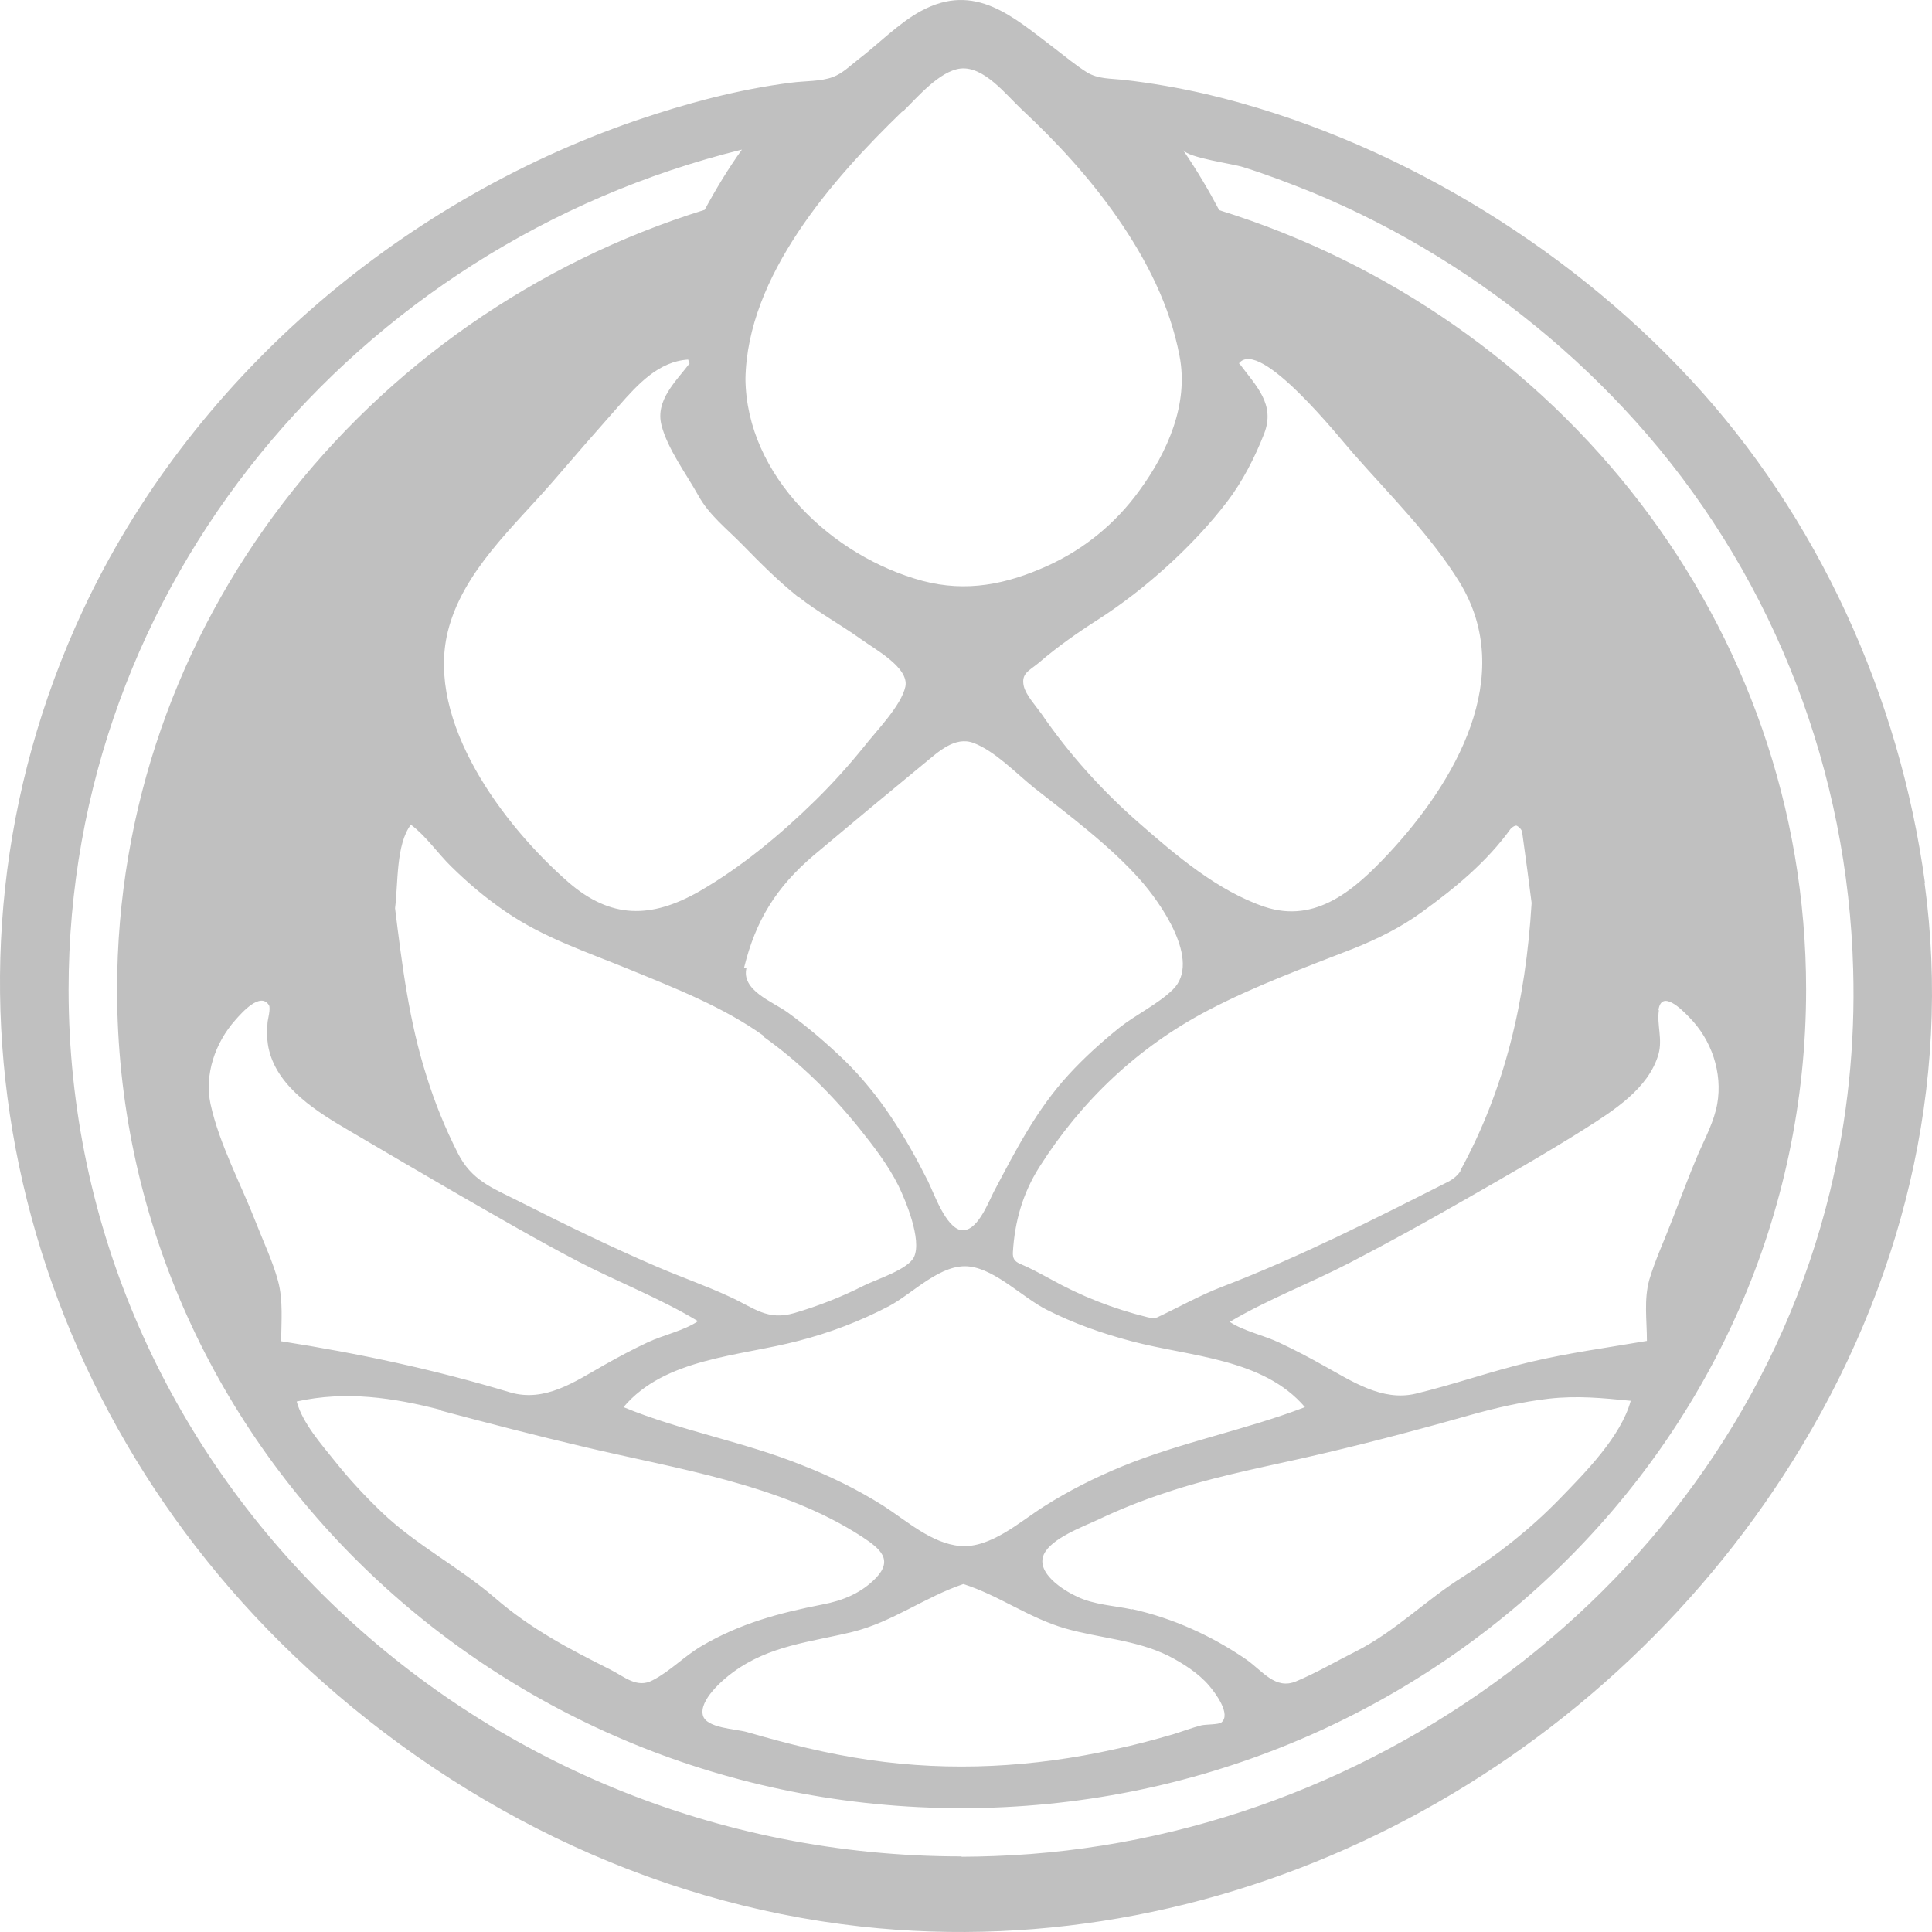
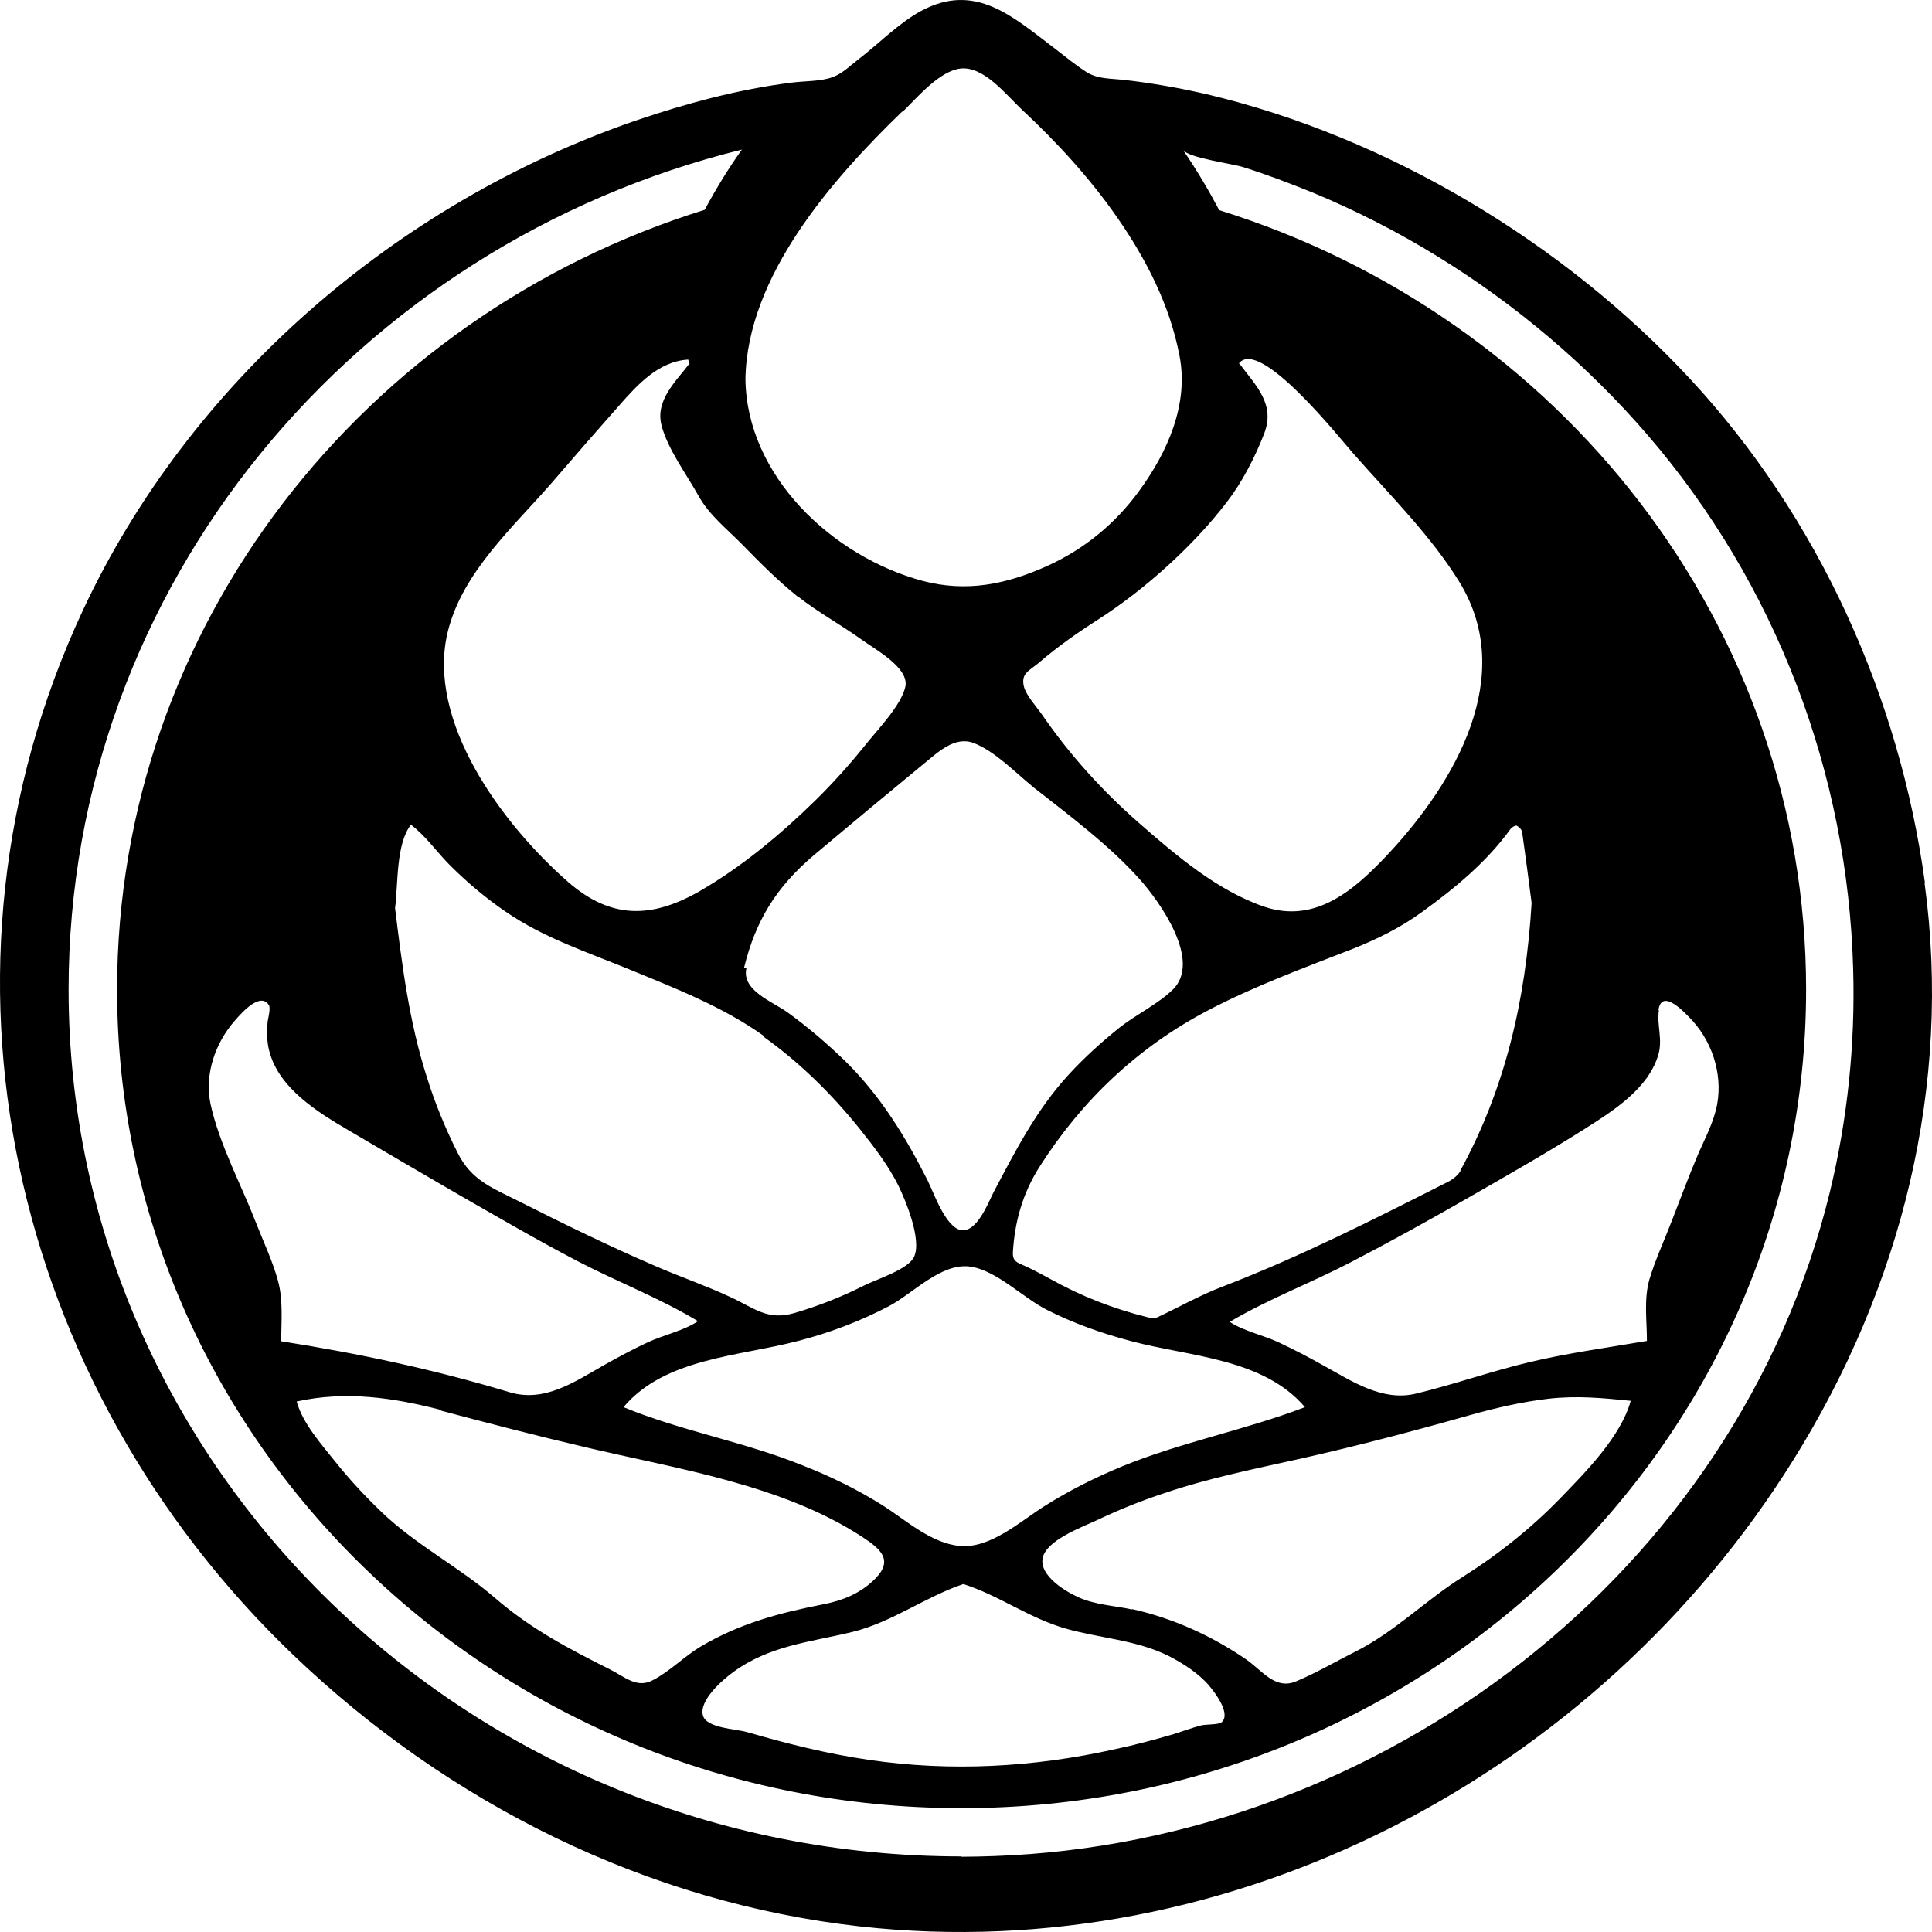
<svg xmlns="http://www.w3.org/2000/svg" width="50px" height="50px" viewBox="0 0 50 50" version="1.1">
  <g id="Page-1" stroke="none" stroke-width="1" fill="none" fill-rule="evenodd">
-     <g id="Succes" transform="translate(-667, -958)" fill="#C0C0C0" fill-rule="nonzero">
+     <g id="Succes" transform="translate(-667, -958)" fill="#000000" fill-rule="nonzero">
      <g id="newen-iso" transform="translate(667, 958)">
-         <path d="M49.816,22.839 C49.161,18.042 47.06,13.382 43.74,9.807 C40.484,6.297 35.937,3.552 31.234,2.439 C30.525,2.275 29.797,2.147 29.07,2.065 C28.733,2.029 28.424,2.047 28.133,1.874 C27.842,1.691 27.569,1.463 27.296,1.254 C26.223,0.442 25.241,-0.479 23.831,0.287 C23.258,0.597 22.73,1.144 22.203,1.545 C22.003,1.7 21.803,1.901 21.557,1.992 C21.248,2.111 20.82,2.093 20.484,2.138 C19.11,2.311 17.755,2.676 16.446,3.123 C10.279,5.248 4.913,9.862 2.139,15.808 C-2.2,25.119 0.283,35.834 7.587,42.828 C11.598,46.667 16.746,49.248 22.285,49.859 C31.889,50.917 41.321,45.938 46.405,37.794 C49.207,33.308 50.525,28.101 49.807,22.848 L49.816,22.839 Z M23.367,2.886 C23.74,2.521 24.313,1.837 24.859,1.773 C25.468,1.71 26.041,2.457 26.441,2.831 C27.351,3.679 28.206,4.609 28.915,5.631 C29.67,6.716 30.279,7.911 30.525,9.206 C30.77,10.455 30.216,11.704 29.479,12.707 C28.87,13.546 28.06,14.212 27.114,14.641 C26.05,15.124 25.013,15.334 23.876,15.033 C21.539,14.404 19.32,12.315 19.292,9.807 C19.338,7.145 21.521,4.655 23.349,2.886 L23.367,2.886 Z M32.062,9.406 C32.599,8.713 34.709,11.385 35.027,11.741 C35.964,12.808 37.028,13.856 37.774,15.069 C39.256,17.495 37.665,20.24 35.927,22.1 C35.073,23.012 34.063,23.915 32.726,23.468 C31.516,23.058 30.434,22.137 29.497,21.316 C28.533,20.477 27.669,19.519 26.951,18.471 C26.814,18.279 26.55,17.987 26.496,17.759 C26.423,17.431 26.623,17.367 26.878,17.158 C27.378,16.729 27.887,16.373 28.442,16.018 C29.634,15.252 30.898,14.112 31.753,12.99 C32.153,12.47 32.48,11.832 32.717,11.221 C33.008,10.464 32.517,9.999 32.08,9.415 L32.062,9.406 Z M42.922,26.131 C43.004,25.611 43.513,26.113 43.713,26.322 C44.295,26.906 44.586,27.763 44.441,28.575 C44.359,29.022 44.14,29.432 43.959,29.842 C43.713,30.417 43.495,31.01 43.267,31.593 C43.076,32.095 42.84,32.596 42.685,33.116 C42.54,33.636 42.622,34.165 42.622,34.703 C41.612,34.876 40.593,35.013 39.593,35.25 C38.592,35.487 37.619,35.834 36.628,36.071 C35.764,36.271 34.982,35.742 34.254,35.341 C33.881,35.131 33.499,34.931 33.108,34.748 C32.708,34.557 32.18,34.448 31.826,34.21 C32.808,33.627 33.917,33.207 34.936,32.678 C35.973,32.14 36.992,31.575 38.01,30.991 C39.011,30.417 40.02,29.842 41.003,29.222 C41.748,28.748 42.667,28.174 42.922,27.28 C43.031,26.888 42.876,26.523 42.931,26.149 L42.922,26.131 Z M7.196,33.153 C7.059,32.642 6.814,32.131 6.623,31.639 C6.241,30.654 5.677,29.614 5.449,28.575 C5.286,27.809 5.568,26.988 6.086,26.404 C6.268,26.195 6.741,25.666 6.959,26.012 C7.014,26.094 6.923,26.404 6.923,26.477 C6.905,26.714 6.905,26.961 6.968,27.198 C7.214,28.164 8.223,28.785 9.033,29.259 C9.979,29.815 10.925,30.371 11.871,30.918 C12.889,31.502 13.908,32.095 14.954,32.642 C15.973,33.171 17.082,33.599 18.064,34.192 C17.701,34.438 17.173,34.548 16.764,34.739 C16.373,34.922 16,35.122 15.627,35.332 C14.872,35.761 14.099,36.299 13.199,36.034 C11.234,35.442 9.306,35.031 7.278,34.712 C7.278,34.201 7.332,33.654 7.196,33.153 L7.196,33.153 Z M24.877,31.839 C24.468,31.757 24.176,30.891 24.013,30.563 C23.44,29.423 22.776,28.338 21.848,27.435 C21.384,26.988 20.893,26.569 20.375,26.195 C19.993,25.921 19.174,25.629 19.32,25.046 C19.301,25.046 19.283,25.046 19.256,25.046 C19.556,23.824 20.084,22.966 21.057,22.137 C22.012,21.334 22.967,20.541 23.931,19.747 C24.277,19.465 24.713,19.045 25.195,19.228 C25.75,19.437 26.305,20.021 26.76,20.386 C27.687,21.115 28.715,21.881 29.497,22.757 C30.025,23.349 31.107,24.872 30.352,25.611 C29.97,25.985 29.397,26.258 28.97,26.596 C28.506,26.97 28.06,27.371 27.651,27.818 C26.823,28.721 26.287,29.769 25.723,30.836 C25.577,31.119 25.277,31.922 24.859,31.83 L24.877,31.839 Z M27.078,33.891 C27.778,34.247 28.524,34.511 29.288,34.712 C30.798,35.113 32.69,35.15 33.772,36.417 C32.226,37.01 30.579,37.32 29.042,37.949 C28.333,38.241 27.66,38.579 27.014,38.989 C26.396,39.381 25.632,40.074 24.85,40.01 C24.104,39.946 23.449,39.345 22.849,38.962 C22.194,38.551 21.493,38.205 20.766,37.922 C19.256,37.311 17.637,37.037 16.136,36.417 C17.21,35.141 19.138,35.104 20.657,34.703 C21.475,34.493 22.266,34.192 23.012,33.8 C23.631,33.472 24.358,32.678 25.104,32.779 C25.786,32.87 26.478,33.59 27.096,33.9 L27.078,33.891 Z M19.765,26.833 C20.702,27.499 21.539,28.329 22.248,29.213 C22.612,29.669 22.985,30.152 23.249,30.681 C23.44,31.073 23.858,32.077 23.658,32.523 C23.513,32.852 22.685,33.107 22.357,33.271 C21.784,33.563 21.175,33.8 20.557,33.982 C19.856,34.183 19.529,33.855 18.892,33.563 C18.265,33.271 17.601,33.043 16.973,32.77 C15.763,32.25 14.59,31.675 13.417,31.083 C12.726,30.736 12.198,30.545 11.843,29.833 C11.525,29.204 11.252,28.538 11.043,27.863 C10.588,26.441 10.406,24.982 10.224,23.504 C10.306,22.875 10.243,21.854 10.634,21.343 C11.034,21.644 11.325,22.082 11.68,22.428 C12.116,22.857 12.58,23.249 13.089,23.596 C14.072,24.271 15.181,24.635 16.273,25.082 C17.473,25.575 18.719,26.058 19.774,26.815 L19.765,26.833 Z M11.416,36.508 C12.653,36.837 13.881,37.156 15.127,37.448 C17.51,38.013 20.229,38.414 22.312,39.773 C22.785,40.083 23.121,40.366 22.667,40.84 C22.285,41.232 21.812,41.424 21.284,41.524 C20.165,41.743 19.147,42.016 18.155,42.6 C17.719,42.855 17.337,43.257 16.891,43.485 C16.482,43.704 16.164,43.393 15.782,43.202 C14.708,42.664 13.735,42.153 12.817,41.36 C11.889,40.557 10.788,40.001 9.888,39.144 C9.46,38.734 9.051,38.296 8.687,37.84 C8.323,37.384 7.832,36.837 7.678,36.271 C8.951,35.989 10.179,36.171 11.416,36.49 L11.416,36.508 Z M18.974,43.275 C19.92,42.582 20.966,42.5 22.057,42.235 C23.094,41.98 23.931,41.333 24.931,40.995 C25.85,41.287 26.623,41.871 27.569,42.144 C28.46,42.399 29.397,42.436 30.243,42.855 C30.616,43.047 31.016,43.302 31.289,43.621 C31.453,43.813 31.871,44.369 31.607,44.579 C31.534,44.634 31.207,44.625 31.089,44.652 C30.843,44.716 30.607,44.807 30.37,44.88 C29.87,45.026 29.361,45.163 28.842,45.272 C26.75,45.737 24.613,45.856 22.494,45.546 C21.421,45.391 20.366,45.126 19.329,44.825 C19.038,44.743 18.283,44.725 18.192,44.397 C18.083,44.004 18.71,43.466 18.974,43.275 Z M29.297,41.652 C28.824,41.551 28.324,41.533 27.878,41.323 C27.505,41.15 26.805,40.703 27.014,40.229 C27.205,39.81 28.033,39.509 28.424,39.326 C28.979,39.062 29.552,38.834 30.134,38.642 C31.289,38.25 32.48,38.013 33.663,37.749 C35.127,37.42 36.582,37.037 38.028,36.627 C38.711,36.436 39.384,36.28 40.084,36.198 C40.821,36.116 41.466,36.18 42.203,36.253 C41.949,37.183 41.021,38.113 40.357,38.797 C39.611,39.563 38.774,40.229 37.865,40.804 C36.901,41.405 36.118,42.217 35.091,42.737 C34.581,42.992 34.072,43.293 33.545,43.512 C33.008,43.74 32.68,43.248 32.253,42.947 C31.362,42.336 30.361,41.88 29.297,41.643 L29.297,41.652 Z M37.801,30.298 C37.737,30.408 37.619,30.508 37.501,30.572 C35.573,31.548 33.654,32.523 31.635,33.299 C31.062,33.517 30.516,33.827 29.952,34.092 C29.888,34.119 29.779,34.11 29.706,34.092 C28.815,33.873 27.978,33.545 27.178,33.098 C26.923,32.961 26.659,32.815 26.396,32.706 C26.25,32.642 26.205,32.56 26.214,32.405 C26.259,31.621 26.468,30.882 26.896,30.207 C27.987,28.484 29.452,27.097 31.262,26.149 C32.462,25.52 33.754,25.046 35.018,24.553 C35.655,24.298 36.264,23.997 36.81,23.596 C37.665,22.976 38.474,22.31 39.093,21.453 C39.129,21.407 39.22,21.352 39.256,21.371 C39.311,21.398 39.384,21.471 39.393,21.535 C39.484,22.2 39.575,22.857 39.638,23.368 C39.484,25.912 38.947,28.183 37.792,30.298 L37.801,30.298 Z M20.648,15.434 C21.166,15.844 21.739,16.154 22.276,16.537 C22.639,16.802 23.531,17.276 23.431,17.769 C23.322,18.27 22.667,18.927 22.357,19.328 C21.966,19.811 21.548,20.276 21.102,20.714 C20.211,21.589 19.192,22.438 18.101,23.067 C16.855,23.778 15.809,23.787 14.708,22.83 C13.026,21.361 11.016,18.68 11.589,16.346 C11.971,14.796 13.299,13.628 14.317,12.452 C14.881,11.795 15.445,11.148 16.018,10.501 C16.5,9.953 17.046,9.351 17.81,9.306 C17.819,9.342 17.837,9.379 17.846,9.406 C17.491,9.871 16.955,10.364 17.119,11.002 C17.273,11.613 17.764,12.27 18.074,12.826 C18.356,13.337 18.81,13.683 19.22,14.103 C19.674,14.568 20.138,15.033 20.648,15.443 L20.648,15.434 Z M24.886,48.044 C12.143,48.044 1.775,37.977 1.775,25.611 C1.775,15.151 9.197,6.342 19.201,3.871 C18.847,4.363 18.528,4.892 18.237,5.43 C9.433,8.166 3.03,16.182 3.03,25.611 C3.03,37.293 12.835,46.795 24.886,46.795 C36.937,46.795 46.742,37.293 46.742,25.611 C46.742,16.182 40.357,8.175 31.553,5.439 C31.289,4.938 30.989,4.427 30.634,3.907 C30.634,3.898 30.616,3.889 30.616,3.88 C30.761,4.09 31.907,4.236 32.18,4.327 C32.79,4.518 33.381,4.746 33.972,4.983 C35.091,5.448 36.164,5.996 37.201,6.634 C39.229,7.883 41.075,9.443 42.631,11.248 C45.95,15.097 47.824,20.003 47.96,25.091 C48.015,27.024 47.815,28.958 47.36,30.836 C44.959,40.712 35.746,47.679 25.732,48.035 C25.45,48.044 25.168,48.053 24.886,48.053 L24.886,48.044 Z" id="Shape" />
+         <path fill="#000000" d="M49.816,22.839 C49.161,18.042 47.06,13.382 43.74,9.807 C40.484,6.297 35.937,3.552 31.234,2.439 C30.525,2.275 29.797,2.147 29.07,2.065 C28.733,2.029 28.424,2.047 28.133,1.874 C27.842,1.691 27.569,1.463 27.296,1.254 C26.223,0.442 25.241,-0.479 23.831,0.287 C23.258,0.597 22.73,1.144 22.203,1.545 C22.003,1.7 21.803,1.901 21.557,1.992 C21.248,2.111 20.82,2.093 20.484,2.138 C19.11,2.311 17.755,2.676 16.446,3.123 C10.279,5.248 4.913,9.862 2.139,15.808 C-2.2,25.119 0.283,35.834 7.587,42.828 C11.598,46.667 16.746,49.248 22.285,49.859 C31.889,50.917 41.321,45.938 46.405,37.794 C49.207,33.308 50.525,28.101 49.807,22.848 L49.816,22.839 Z M23.367,2.886 C23.74,2.521 24.313,1.837 24.859,1.773 C25.468,1.71 26.041,2.457 26.441,2.831 C27.351,3.679 28.206,4.609 28.915,5.631 C29.67,6.716 30.279,7.911 30.525,9.206 C30.77,10.455 30.216,11.704 29.479,12.707 C28.87,13.546 28.06,14.212 27.114,14.641 C26.05,15.124 25.013,15.334 23.876,15.033 C21.539,14.404 19.32,12.315 19.292,9.807 C19.338,7.145 21.521,4.655 23.349,2.886 L23.367,2.886 Z M32.062,9.406 C32.599,8.713 34.709,11.385 35.027,11.741 C35.964,12.808 37.028,13.856 37.774,15.069 C39.256,17.495 37.665,20.24 35.927,22.1 C35.073,23.012 34.063,23.915 32.726,23.468 C31.516,23.058 30.434,22.137 29.497,21.316 C28.533,20.477 27.669,19.519 26.951,18.471 C26.814,18.279 26.55,17.987 26.496,17.759 C26.423,17.431 26.623,17.367 26.878,17.158 C27.378,16.729 27.887,16.373 28.442,16.018 C29.634,15.252 30.898,14.112 31.753,12.99 C32.153,12.47 32.48,11.832 32.717,11.221 C33.008,10.464 32.517,9.999 32.08,9.415 L32.062,9.406 Z M42.922,26.131 C43.004,25.611 43.513,26.113 43.713,26.322 C44.295,26.906 44.586,27.763 44.441,28.575 C44.359,29.022 44.14,29.432 43.959,29.842 C43.713,30.417 43.495,31.01 43.267,31.593 C43.076,32.095 42.84,32.596 42.685,33.116 C42.54,33.636 42.622,34.165 42.622,34.703 C41.612,34.876 40.593,35.013 39.593,35.25 C38.592,35.487 37.619,35.834 36.628,36.071 C35.764,36.271 34.982,35.742 34.254,35.341 C33.881,35.131 33.499,34.931 33.108,34.748 C32.708,34.557 32.18,34.448 31.826,34.21 C32.808,33.627 33.917,33.207 34.936,32.678 C35.973,32.14 36.992,31.575 38.01,30.991 C39.011,30.417 40.02,29.842 41.003,29.222 C41.748,28.748 42.667,28.174 42.922,27.28 C43.031,26.888 42.876,26.523 42.931,26.149 L42.922,26.131 Z M7.196,33.153 C7.059,32.642 6.814,32.131 6.623,31.639 C6.241,30.654 5.677,29.614 5.449,28.575 C5.286,27.809 5.568,26.988 6.086,26.404 C6.268,26.195 6.741,25.666 6.959,26.012 C7.014,26.094 6.923,26.404 6.923,26.477 C6.905,26.714 6.905,26.961 6.968,27.198 C7.214,28.164 8.223,28.785 9.033,29.259 C9.979,29.815 10.925,30.371 11.871,30.918 C12.889,31.502 13.908,32.095 14.954,32.642 C15.973,33.171 17.082,33.599 18.064,34.192 C17.701,34.438 17.173,34.548 16.764,34.739 C16.373,34.922 16,35.122 15.627,35.332 C14.872,35.761 14.099,36.299 13.199,36.034 C11.234,35.442 9.306,35.031 7.278,34.712 C7.278,34.201 7.332,33.654 7.196,33.153 L7.196,33.153 Z M24.877,31.839 C24.468,31.757 24.176,30.891 24.013,30.563 C23.44,29.423 22.776,28.338 21.848,27.435 C21.384,26.988 20.893,26.569 20.375,26.195 C19.993,25.921 19.174,25.629 19.32,25.046 C19.301,25.046 19.283,25.046 19.256,25.046 C19.556,23.824 20.084,22.966 21.057,22.137 C22.012,21.334 22.967,20.541 23.931,19.747 C24.277,19.465 24.713,19.045 25.195,19.228 C25.75,19.437 26.305,20.021 26.76,20.386 C27.687,21.115 28.715,21.881 29.497,22.757 C30.025,23.349 31.107,24.872 30.352,25.611 C29.97,25.985 29.397,26.258 28.97,26.596 C28.506,26.97 28.06,27.371 27.651,27.818 C26.823,28.721 26.287,29.769 25.723,30.836 C25.577,31.119 25.277,31.922 24.859,31.83 L24.877,31.839 Z M27.078,33.891 C27.778,34.247 28.524,34.511 29.288,34.712 C30.798,35.113 32.69,35.15 33.772,36.417 C32.226,37.01 30.579,37.32 29.042,37.949 C28.333,38.241 27.66,38.579 27.014,38.989 C26.396,39.381 25.632,40.074 24.85,40.01 C24.104,39.946 23.449,39.345 22.849,38.962 C22.194,38.551 21.493,38.205 20.766,37.922 C19.256,37.311 17.637,37.037 16.136,36.417 C17.21,35.141 19.138,35.104 20.657,34.703 C21.475,34.493 22.266,34.192 23.012,33.8 C23.631,33.472 24.358,32.678 25.104,32.779 C25.786,32.87 26.478,33.59 27.096,33.9 L27.078,33.891 Z M19.765,26.833 C20.702,27.499 21.539,28.329 22.248,29.213 C22.612,29.669 22.985,30.152 23.249,30.681 C23.44,31.073 23.858,32.077 23.658,32.523 C23.513,32.852 22.685,33.107 22.357,33.271 C21.784,33.563 21.175,33.8 20.557,33.982 C19.856,34.183 19.529,33.855 18.892,33.563 C18.265,33.271 17.601,33.043 16.973,32.77 C15.763,32.25 14.59,31.675 13.417,31.083 C12.726,30.736 12.198,30.545 11.843,29.833 C11.525,29.204 11.252,28.538 11.043,27.863 C10.588,26.441 10.406,24.982 10.224,23.504 C10.306,22.875 10.243,21.854 10.634,21.343 C11.034,21.644 11.325,22.082 11.68,22.428 C12.116,22.857 12.58,23.249 13.089,23.596 C14.072,24.271 15.181,24.635 16.273,25.082 C17.473,25.575 18.719,26.058 19.774,26.815 L19.765,26.833 Z M11.416,36.508 C12.653,36.837 13.881,37.156 15.127,37.448 C17.51,38.013 20.229,38.414 22.312,39.773 C22.785,40.083 23.121,40.366 22.667,40.84 C22.285,41.232 21.812,41.424 21.284,41.524 C20.165,41.743 19.147,42.016 18.155,42.6 C17.719,42.855 17.337,43.257 16.891,43.485 C16.482,43.704 16.164,43.393 15.782,43.202 C14.708,42.664 13.735,42.153 12.817,41.36 C11.889,40.557 10.788,40.001 9.888,39.144 C9.46,38.734 9.051,38.296 8.687,37.84 C8.323,37.384 7.832,36.837 7.678,36.271 C8.951,35.989 10.179,36.171 11.416,36.49 L11.416,36.508 Z M18.974,43.275 C19.92,42.582 20.966,42.5 22.057,42.235 C23.094,41.98 23.931,41.333 24.931,40.995 C25.85,41.287 26.623,41.871 27.569,42.144 C28.46,42.399 29.397,42.436 30.243,42.855 C30.616,43.047 31.016,43.302 31.289,43.621 C31.453,43.813 31.871,44.369 31.607,44.579 C31.534,44.634 31.207,44.625 31.089,44.652 C30.843,44.716 30.607,44.807 30.37,44.88 C29.87,45.026 29.361,45.163 28.842,45.272 C26.75,45.737 24.613,45.856 22.494,45.546 C21.421,45.391 20.366,45.126 19.329,44.825 C19.038,44.743 18.283,44.725 18.192,44.397 C18.083,44.004 18.71,43.466 18.974,43.275 Z M29.297,41.652 C28.824,41.551 28.324,41.533 27.878,41.323 C27.505,41.15 26.805,40.703 27.014,40.229 C27.205,39.81 28.033,39.509 28.424,39.326 C28.979,39.062 29.552,38.834 30.134,38.642 C31.289,38.25 32.48,38.013 33.663,37.749 C35.127,37.42 36.582,37.037 38.028,36.627 C38.711,36.436 39.384,36.28 40.084,36.198 C40.821,36.116 41.466,36.18 42.203,36.253 C41.949,37.183 41.021,38.113 40.357,38.797 C39.611,39.563 38.774,40.229 37.865,40.804 C36.901,41.405 36.118,42.217 35.091,42.737 C34.581,42.992 34.072,43.293 33.545,43.512 C33.008,43.74 32.68,43.248 32.253,42.947 C31.362,42.336 30.361,41.88 29.297,41.643 L29.297,41.652 Z M37.801,30.298 C37.737,30.408 37.619,30.508 37.501,30.572 C35.573,31.548 33.654,32.523 31.635,33.299 C31.062,33.517 30.516,33.827 29.952,34.092 C29.888,34.119 29.779,34.11 29.706,34.092 C28.815,33.873 27.978,33.545 27.178,33.098 C26.923,32.961 26.659,32.815 26.396,32.706 C26.25,32.642 26.205,32.56 26.214,32.405 C26.259,31.621 26.468,30.882 26.896,30.207 C27.987,28.484 29.452,27.097 31.262,26.149 C32.462,25.52 33.754,25.046 35.018,24.553 C35.655,24.298 36.264,23.997 36.81,23.596 C37.665,22.976 38.474,22.31 39.093,21.453 C39.129,21.407 39.22,21.352 39.256,21.371 C39.311,21.398 39.384,21.471 39.393,21.535 C39.484,22.2 39.575,22.857 39.638,23.368 C39.484,25.912 38.947,28.183 37.792,30.298 L37.801,30.298 Z M20.648,15.434 C21.166,15.844 21.739,16.154 22.276,16.537 C22.639,16.802 23.531,17.276 23.431,17.769 C23.322,18.27 22.667,18.927 22.357,19.328 C21.966,19.811 21.548,20.276 21.102,20.714 C20.211,21.589 19.192,22.438 18.101,23.067 C16.855,23.778 15.809,23.787 14.708,22.83 C13.026,21.361 11.016,18.68 11.589,16.346 C11.971,14.796 13.299,13.628 14.317,12.452 C14.881,11.795 15.445,11.148 16.018,10.501 C16.5,9.953 17.046,9.351 17.81,9.306 C17.819,9.342 17.837,9.379 17.846,9.406 C17.491,9.871 16.955,10.364 17.119,11.002 C17.273,11.613 17.764,12.27 18.074,12.826 C18.356,13.337 18.81,13.683 19.22,14.103 C19.674,14.568 20.138,15.033 20.648,15.443 L20.648,15.434 Z M24.886,48.044 C12.143,48.044 1.775,37.977 1.775,25.611 C1.775,15.151 9.197,6.342 19.201,3.871 C18.847,4.363 18.528,4.892 18.237,5.43 C9.433,8.166 3.03,16.182 3.03,25.611 C3.03,37.293 12.835,46.795 24.886,46.795 C36.937,46.795 46.742,37.293 46.742,25.611 C46.742,16.182 40.357,8.175 31.553,5.439 C31.289,4.938 30.989,4.427 30.634,3.907 C30.634,3.898 30.616,3.889 30.616,3.88 C30.761,4.09 31.907,4.236 32.18,4.327 C32.79,4.518 33.381,4.746 33.972,4.983 C35.091,5.448 36.164,5.996 37.201,6.634 C39.229,7.883 41.075,9.443 42.631,11.248 C45.95,15.097 47.824,20.003 47.96,25.091 C48.015,27.024 47.815,28.958 47.36,30.836 C44.959,40.712 35.746,47.679 25.732,48.035 C25.45,48.044 25.168,48.053 24.886,48.053 L24.886,48.044 Z" id="Shape" />
      </g>
    </g>
  </g>
</svg>
